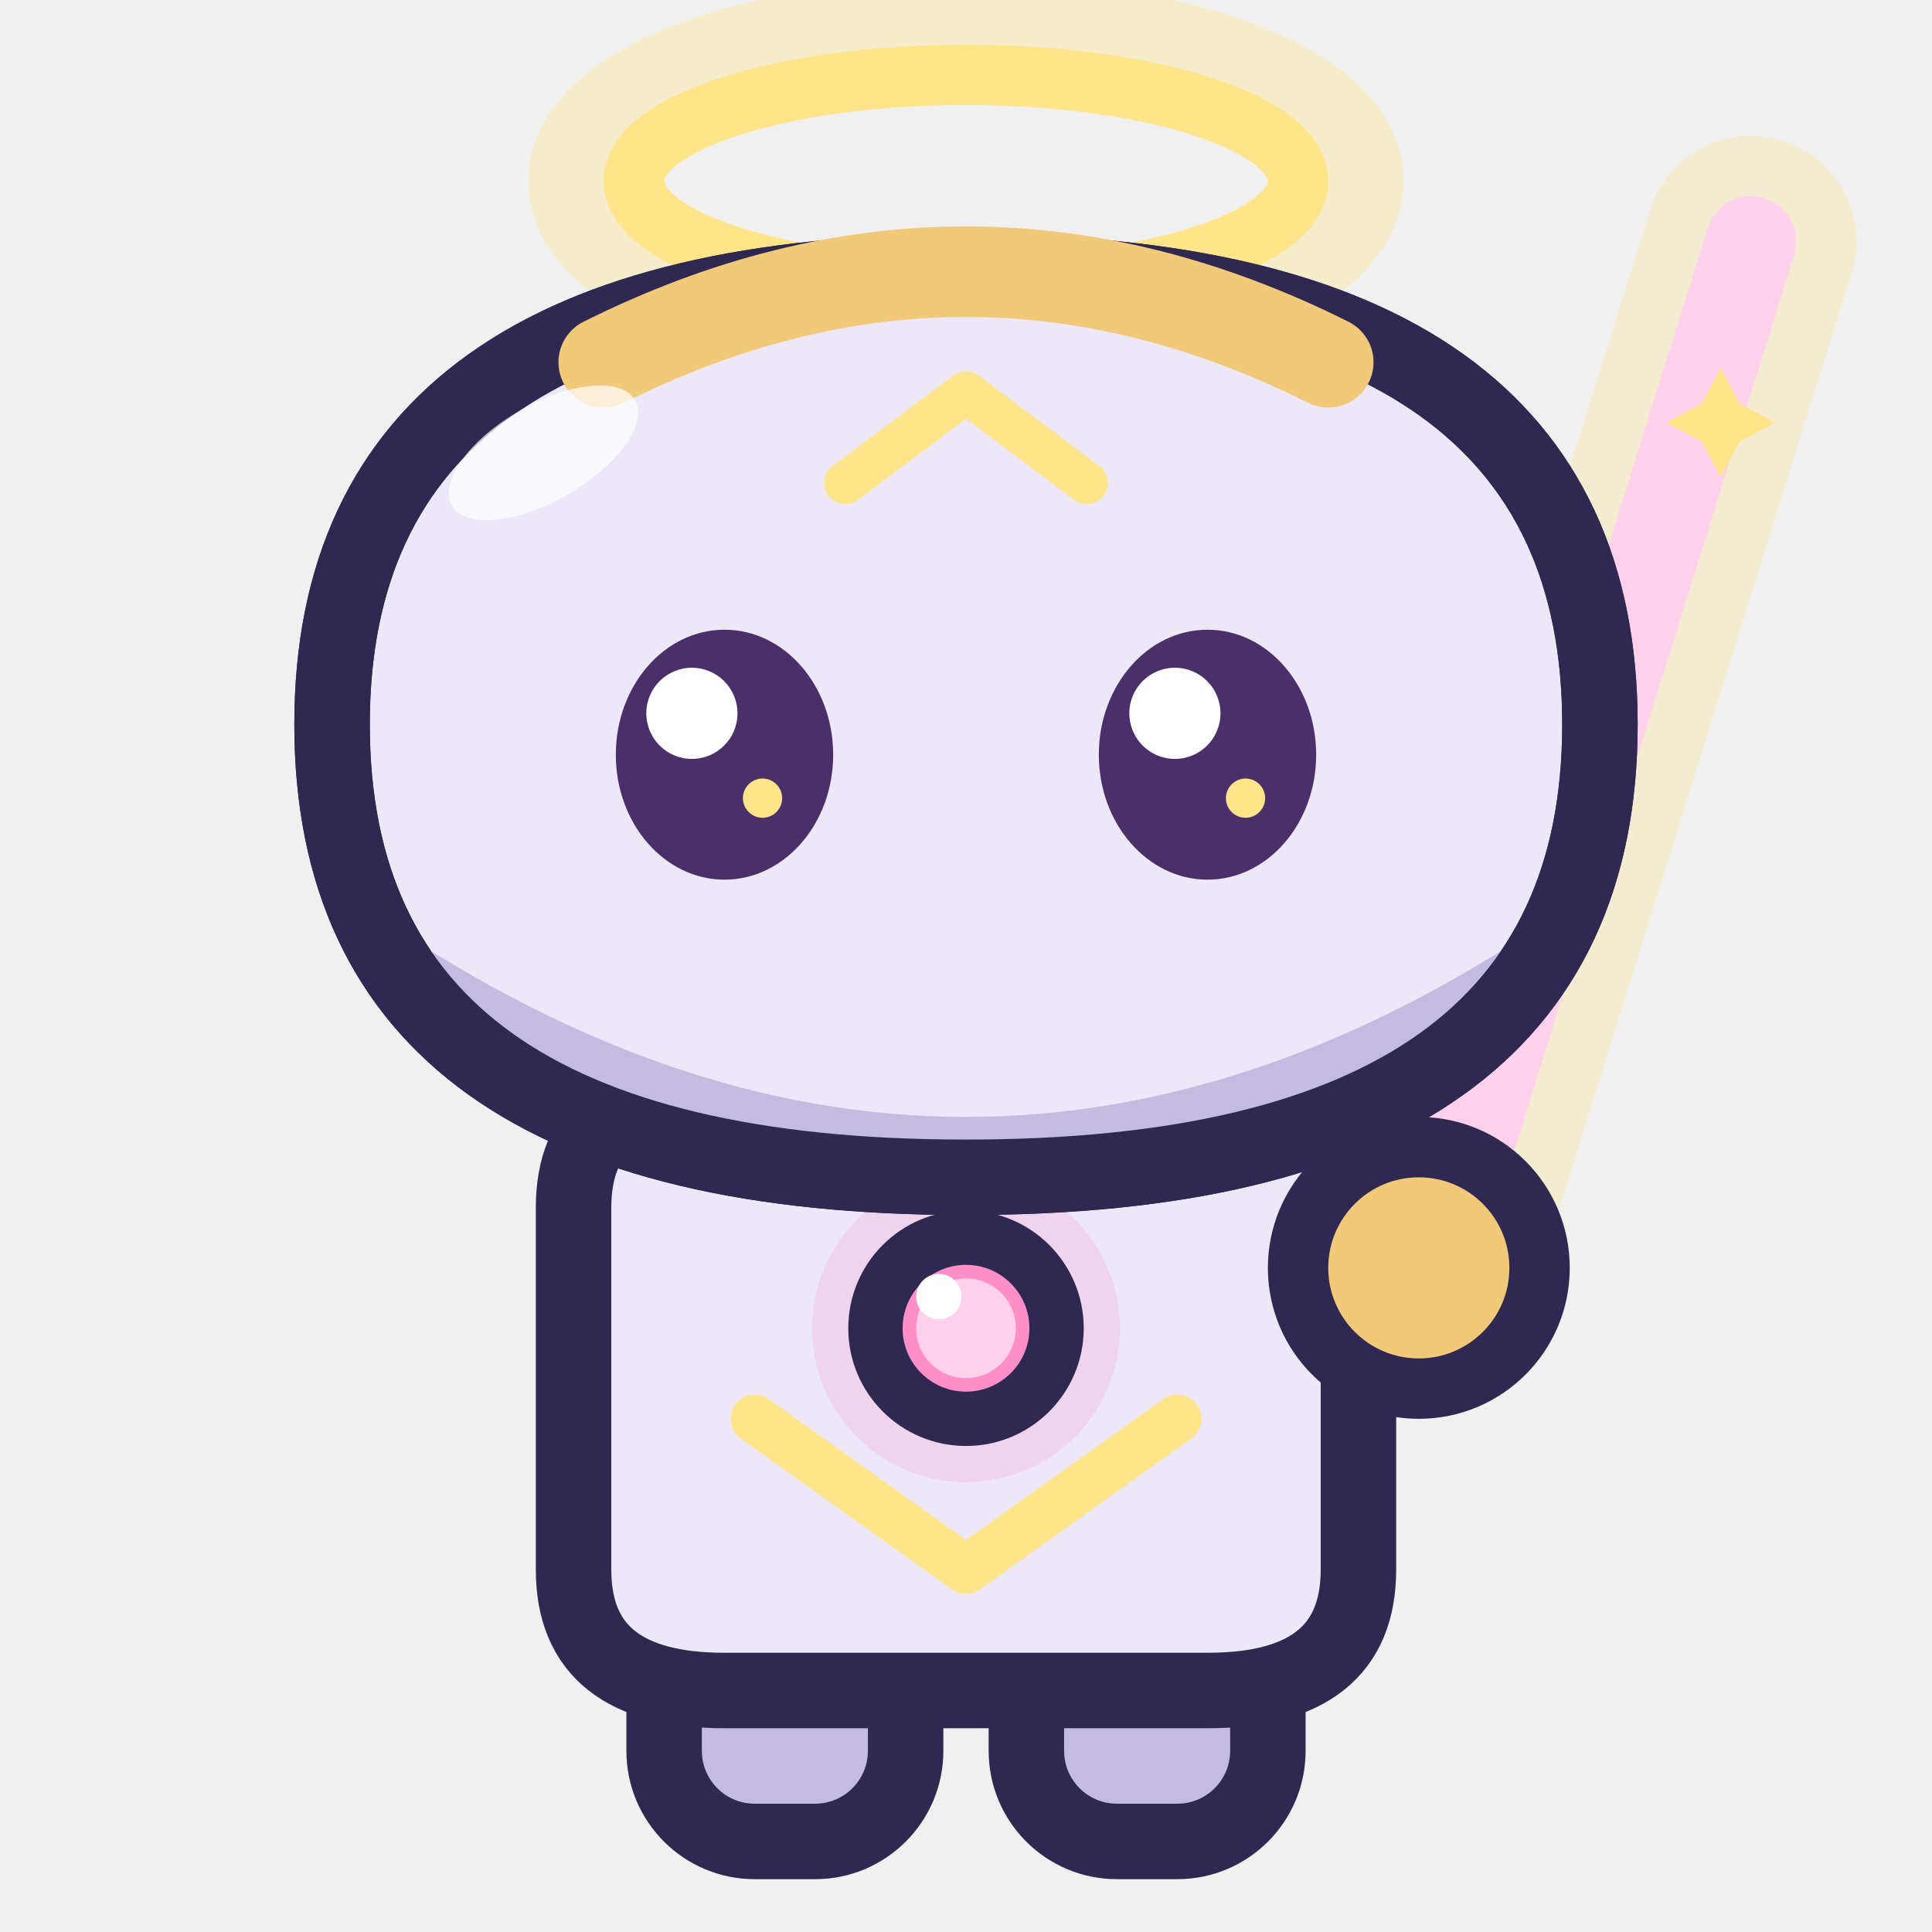
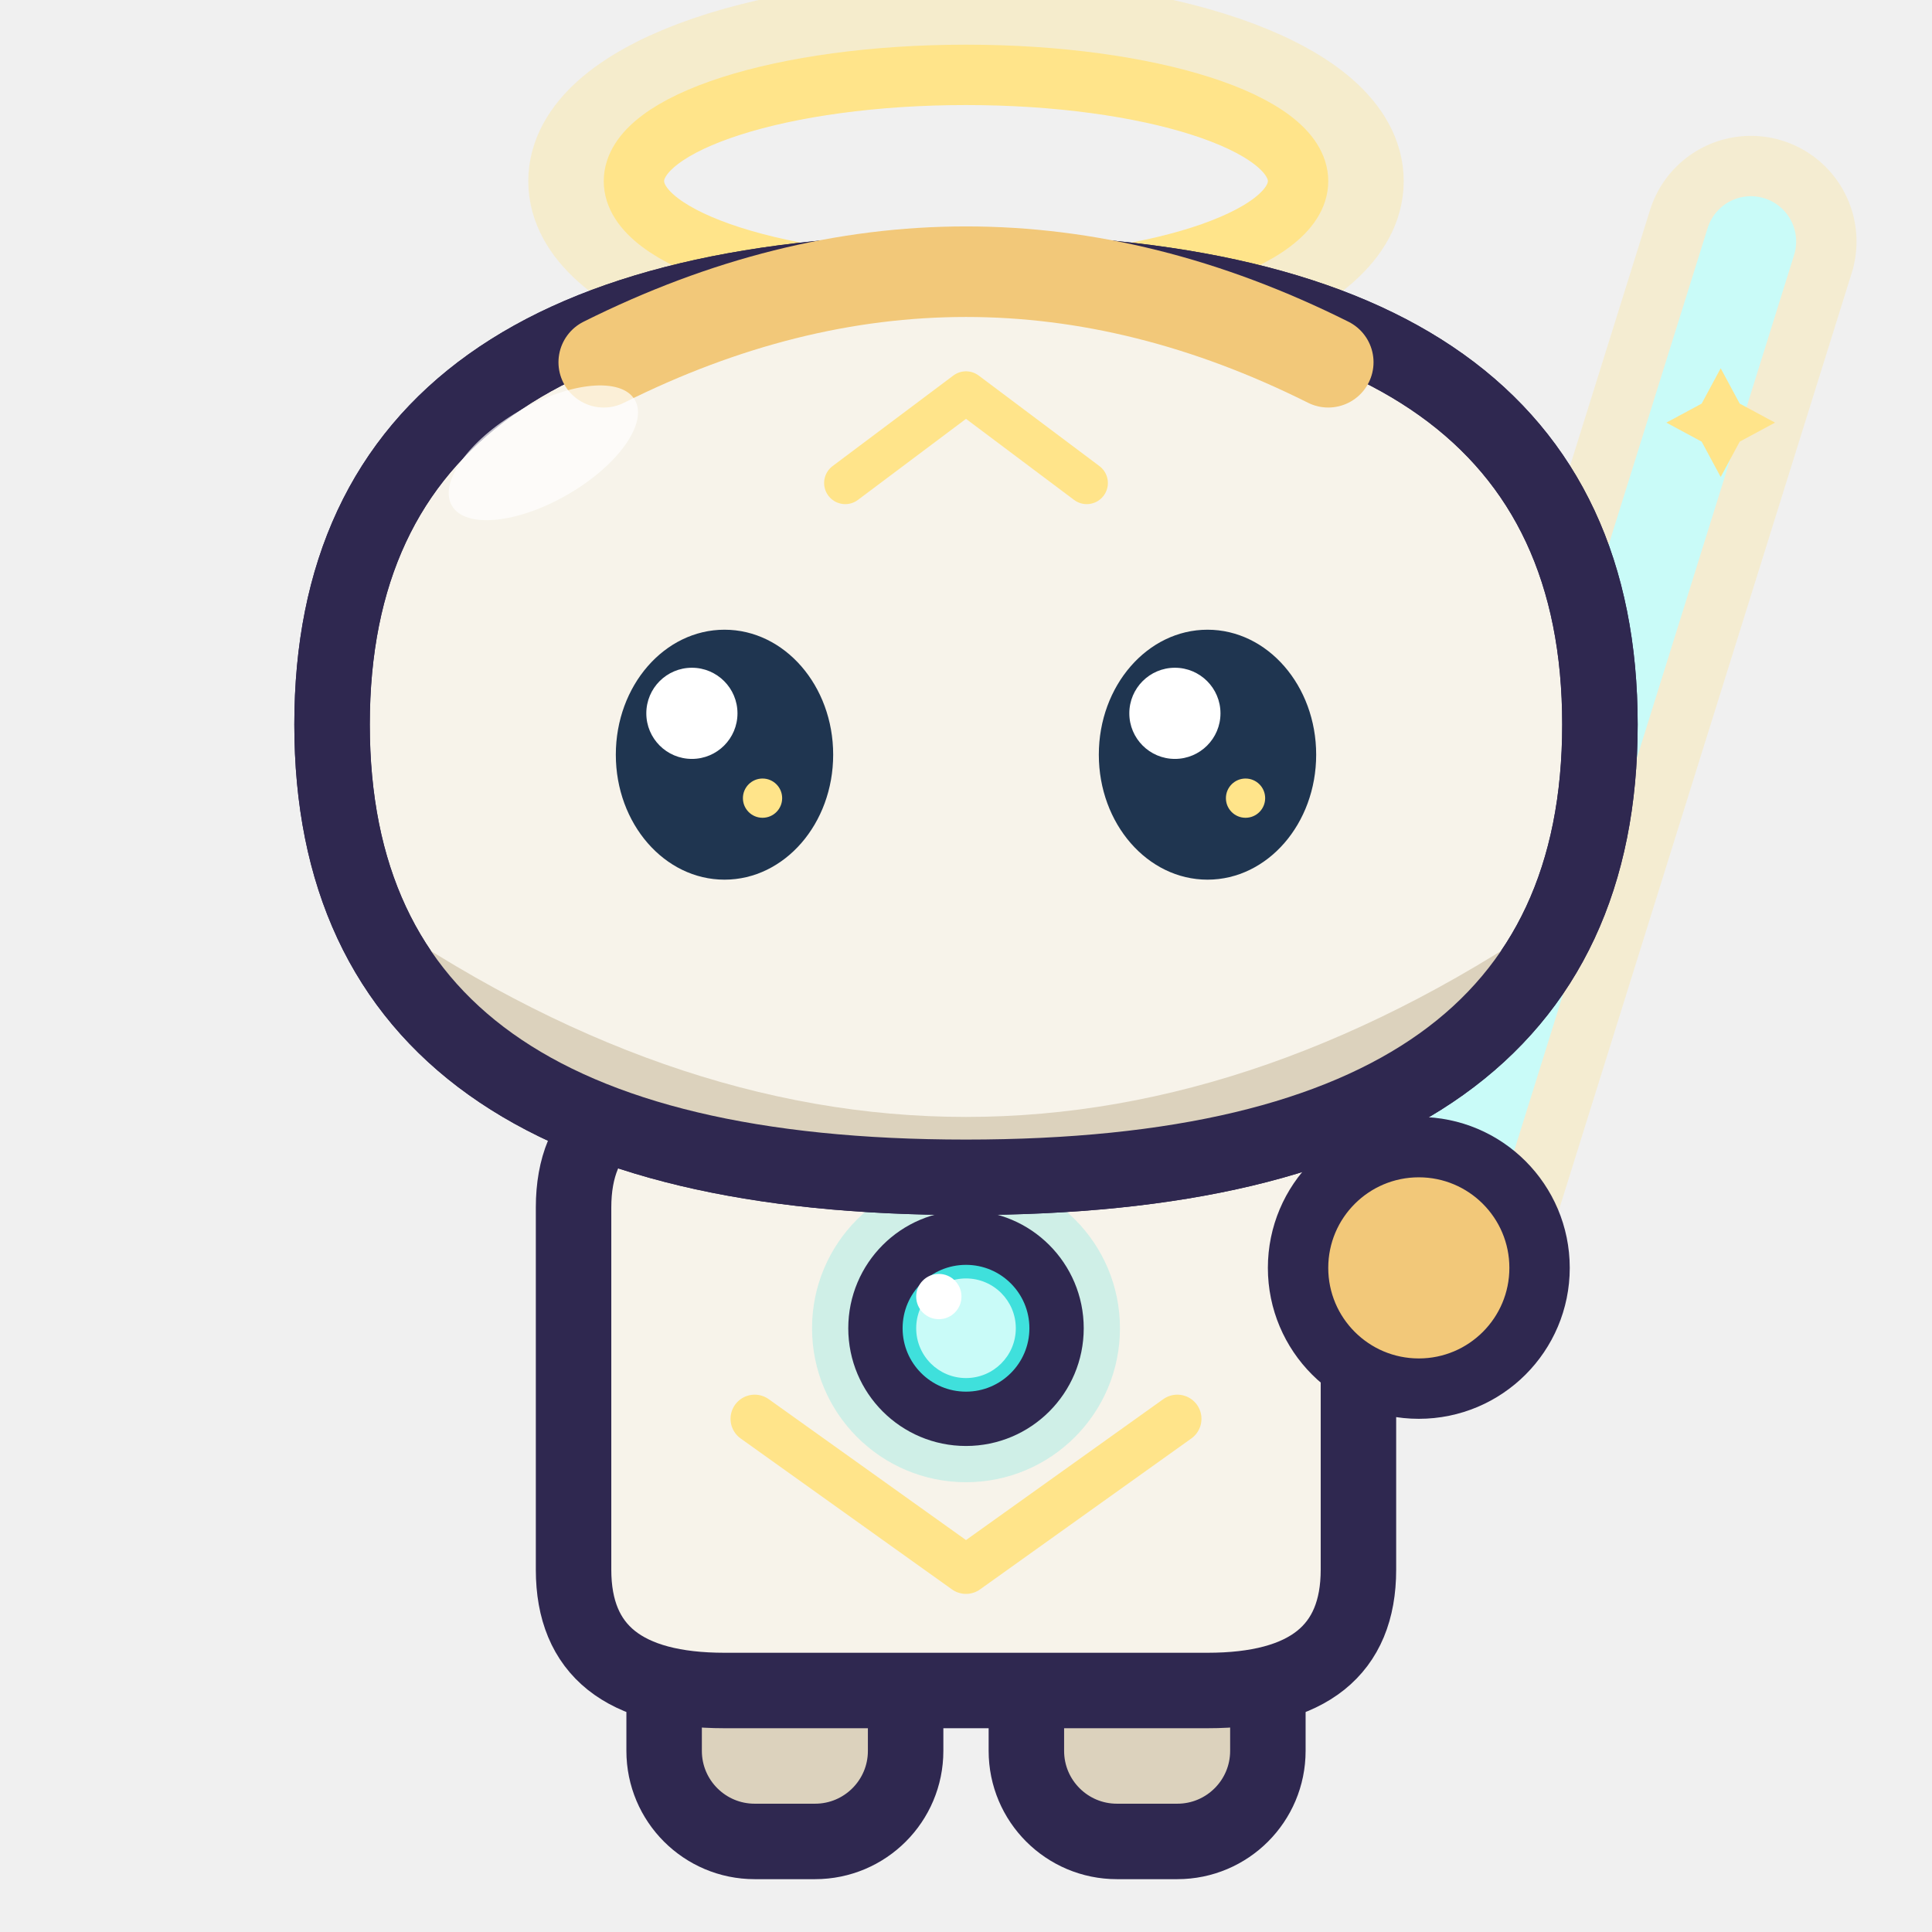
<svg xmlns="http://www.w3.org/2000/svg" viewBox="0 0 64 64">
  <ellipse cx="32" cy="6" rx="12.5" ry="4.72" fill="none" stroke="#ffe48a" stroke-width="4" opacity="0.35" />
  <ellipse cx="32" cy="6" rx="11" ry="3.52" fill="none" stroke="#ffe48a" stroke-width="2" />
-   <rect x="22" y="52" width="8" height="9" rx="3" fill="#c3bce0" stroke="#2f2850" stroke-width="2.5" stroke-linejoin="round" stroke-linecap="round" />
-   <rect x="34" y="52" width="8" height="9" rx="3" fill="#c3bce0" stroke="#2f2850" stroke-width="2.5" stroke-linejoin="round" stroke-linecap="round" />
-   <path d="M19 40 Q19 36 24 36 L40 36 Q45 36 45 40 L45 52 Q45 56 40 56 L24 56 Q19 56 19 52 Z" fill="#ece8f7" stroke="#2f2850" stroke-width="2.5" stroke-linejoin="round" stroke-linecap="round" />
+   <rect x="22" y="52" width="8" height="9" rx="3" fill="#dcd2bd" stroke="#2f2850" stroke-width="2.5" stroke-linejoin="round" stroke-linecap="round" />
+   <rect x="34" y="52" width="8" height="9" rx="3" fill="#dcd2bd" stroke="#2f2850" stroke-width="2.5" stroke-linejoin="round" stroke-linecap="round" />
+   <path d="M19 40 Q19 36 24 36 L40 36 Q45 36 45 40 L45 52 Q45 56 40 56 L24 56 Q19 56 19 52 Z" fill="#f7f3ea" stroke="#2f2850" stroke-width="2.5" stroke-linejoin="round" stroke-linecap="round" />
  <path d="M25 47 L32 52 L39 47" fill="none" stroke="#ffe48a" stroke-width="1.6" stroke-linecap="round" stroke-linejoin="round" />
-   <circle cx="32" cy="44" r="5.10" fill="#ff8fc8" opacity="0.22" />
-   <circle cx="32" cy="44" r="3" fill="#ff8fc8" stroke="#2f2850" stroke-width="1.8" stroke-linejoin="round" stroke-linecap="round" />
-   <circle cx="32" cy="44" r="1.65" fill="#ffd1ea" />
+   <circle cx="32" cy="44" r="5.10" fill="#3fe0dc" opacity="0.22" />
+   <circle cx="32" cy="44" r="3" fill="#3fe0dc" stroke="#2f2850" stroke-width="1.8" stroke-linejoin="round" stroke-linecap="round" />
+   <circle cx="32" cy="44" r="1.65" fill="#c9fbf8" />
  <circle cx="31.10" cy="42.95" r="0.75" fill="#fff" />
  <path d="M48 40 L58 8" stroke="#ffe48a" stroke-width="7" stroke-linecap="round" opacity="0.3" />
-   <path d="M48 40 L58 8" stroke="#ffd1ea" stroke-width="3" stroke-linecap="round" />
+   <path d="M48 40 L58 8" stroke="#c9fbf8" stroke-width="3" stroke-linecap="round" />
  <path d="M52 24 L52.70 25.30 L54 26 L52.70 26.70 L52 28 L51.30 26.70 L50 26 L51.30 25.30 Z" fill="#ffe48a" />
  <path d="M57 12.2 L57.63 13.37 L58.8 14 L57.63 14.63 L57 15.8 L56.37 14.63 L55.2 14 L56.37 13.37 Z" fill="#ffe48a" />
  <circle cx="47" cy="42" r="4" fill="#f2c879" stroke="#2f2850" stroke-width="2" stroke-linejoin="round" stroke-linecap="round" />
-   <path d="M11 24 Q11 9 32 9 Q53 9 53 24 Q53 39 32 39 Q11 39 11 24 Z" fill="#ece8f7" stroke="#2f2850" stroke-width="2.5" stroke-linejoin="round" stroke-linecap="round" />
-   <path d="M12 30 Q32 44 52 30 Q50 39 32 39 Q14 39 12 30 Z" fill="#c3bce0" />
+   <path d="M11 24 Q11 9 32 9 Q53 9 53 24 Q53 39 32 39 Q11 39 11 24 Z" fill="#f7f3ea" stroke="#2f2850" stroke-width="2.5" stroke-linejoin="round" stroke-linecap="round" />
+   <path d="M12 30 Q32 44 52 30 Q50 39 32 39 Q14 39 12 30 Z" fill="#dcd2bd" />
  <path d="M11 24 Q11 9 32 9 Q53 9 53 24 Q53 39 32 39 Q11 39 11 24 Z" fill="none" stroke="#2f2850" stroke-width="2.5" stroke-linejoin="round" stroke-linecap="round" />
  <path d="M20 12 Q32 6 44 12" fill="none" stroke="#f2c879" stroke-width="3" stroke-linecap="round" />
-   <ellipse cx="24" cy="25" rx="3.6" ry="4.14" fill="#4a2f6b" />
+   <ellipse cx="24" cy="25" rx="3.6" ry="4.14" fill="#1f3550" />
  <circle cx="22.92" cy="23.63" r="1.51" fill="#fff" />
  <circle cx="25.26" cy="26.44" r="0.65" fill="#ffe48a" />
-   <ellipse cx="40" cy="25" rx="3.6" ry="4.14" fill="#4a2f6b" />
+   <ellipse cx="40" cy="25" rx="3.6" ry="4.14" fill="#1f3550" />
  <circle cx="38.92" cy="23.63" r="1.51" fill="#fff" />
  <circle cx="41.26" cy="26.44" r="0.65" fill="#ffe48a" />
  <path d="M28 16 L32 13 L36 16" fill="none" stroke="#ffe48a" stroke-width="1.4" stroke-linecap="round" stroke-linejoin="round" />
  <ellipse cx="18" cy="15" rx="3.5" ry="1.6" fill="#fff" opacity="0.7" transform="rotate(-30 18 15)" />
</svg>
